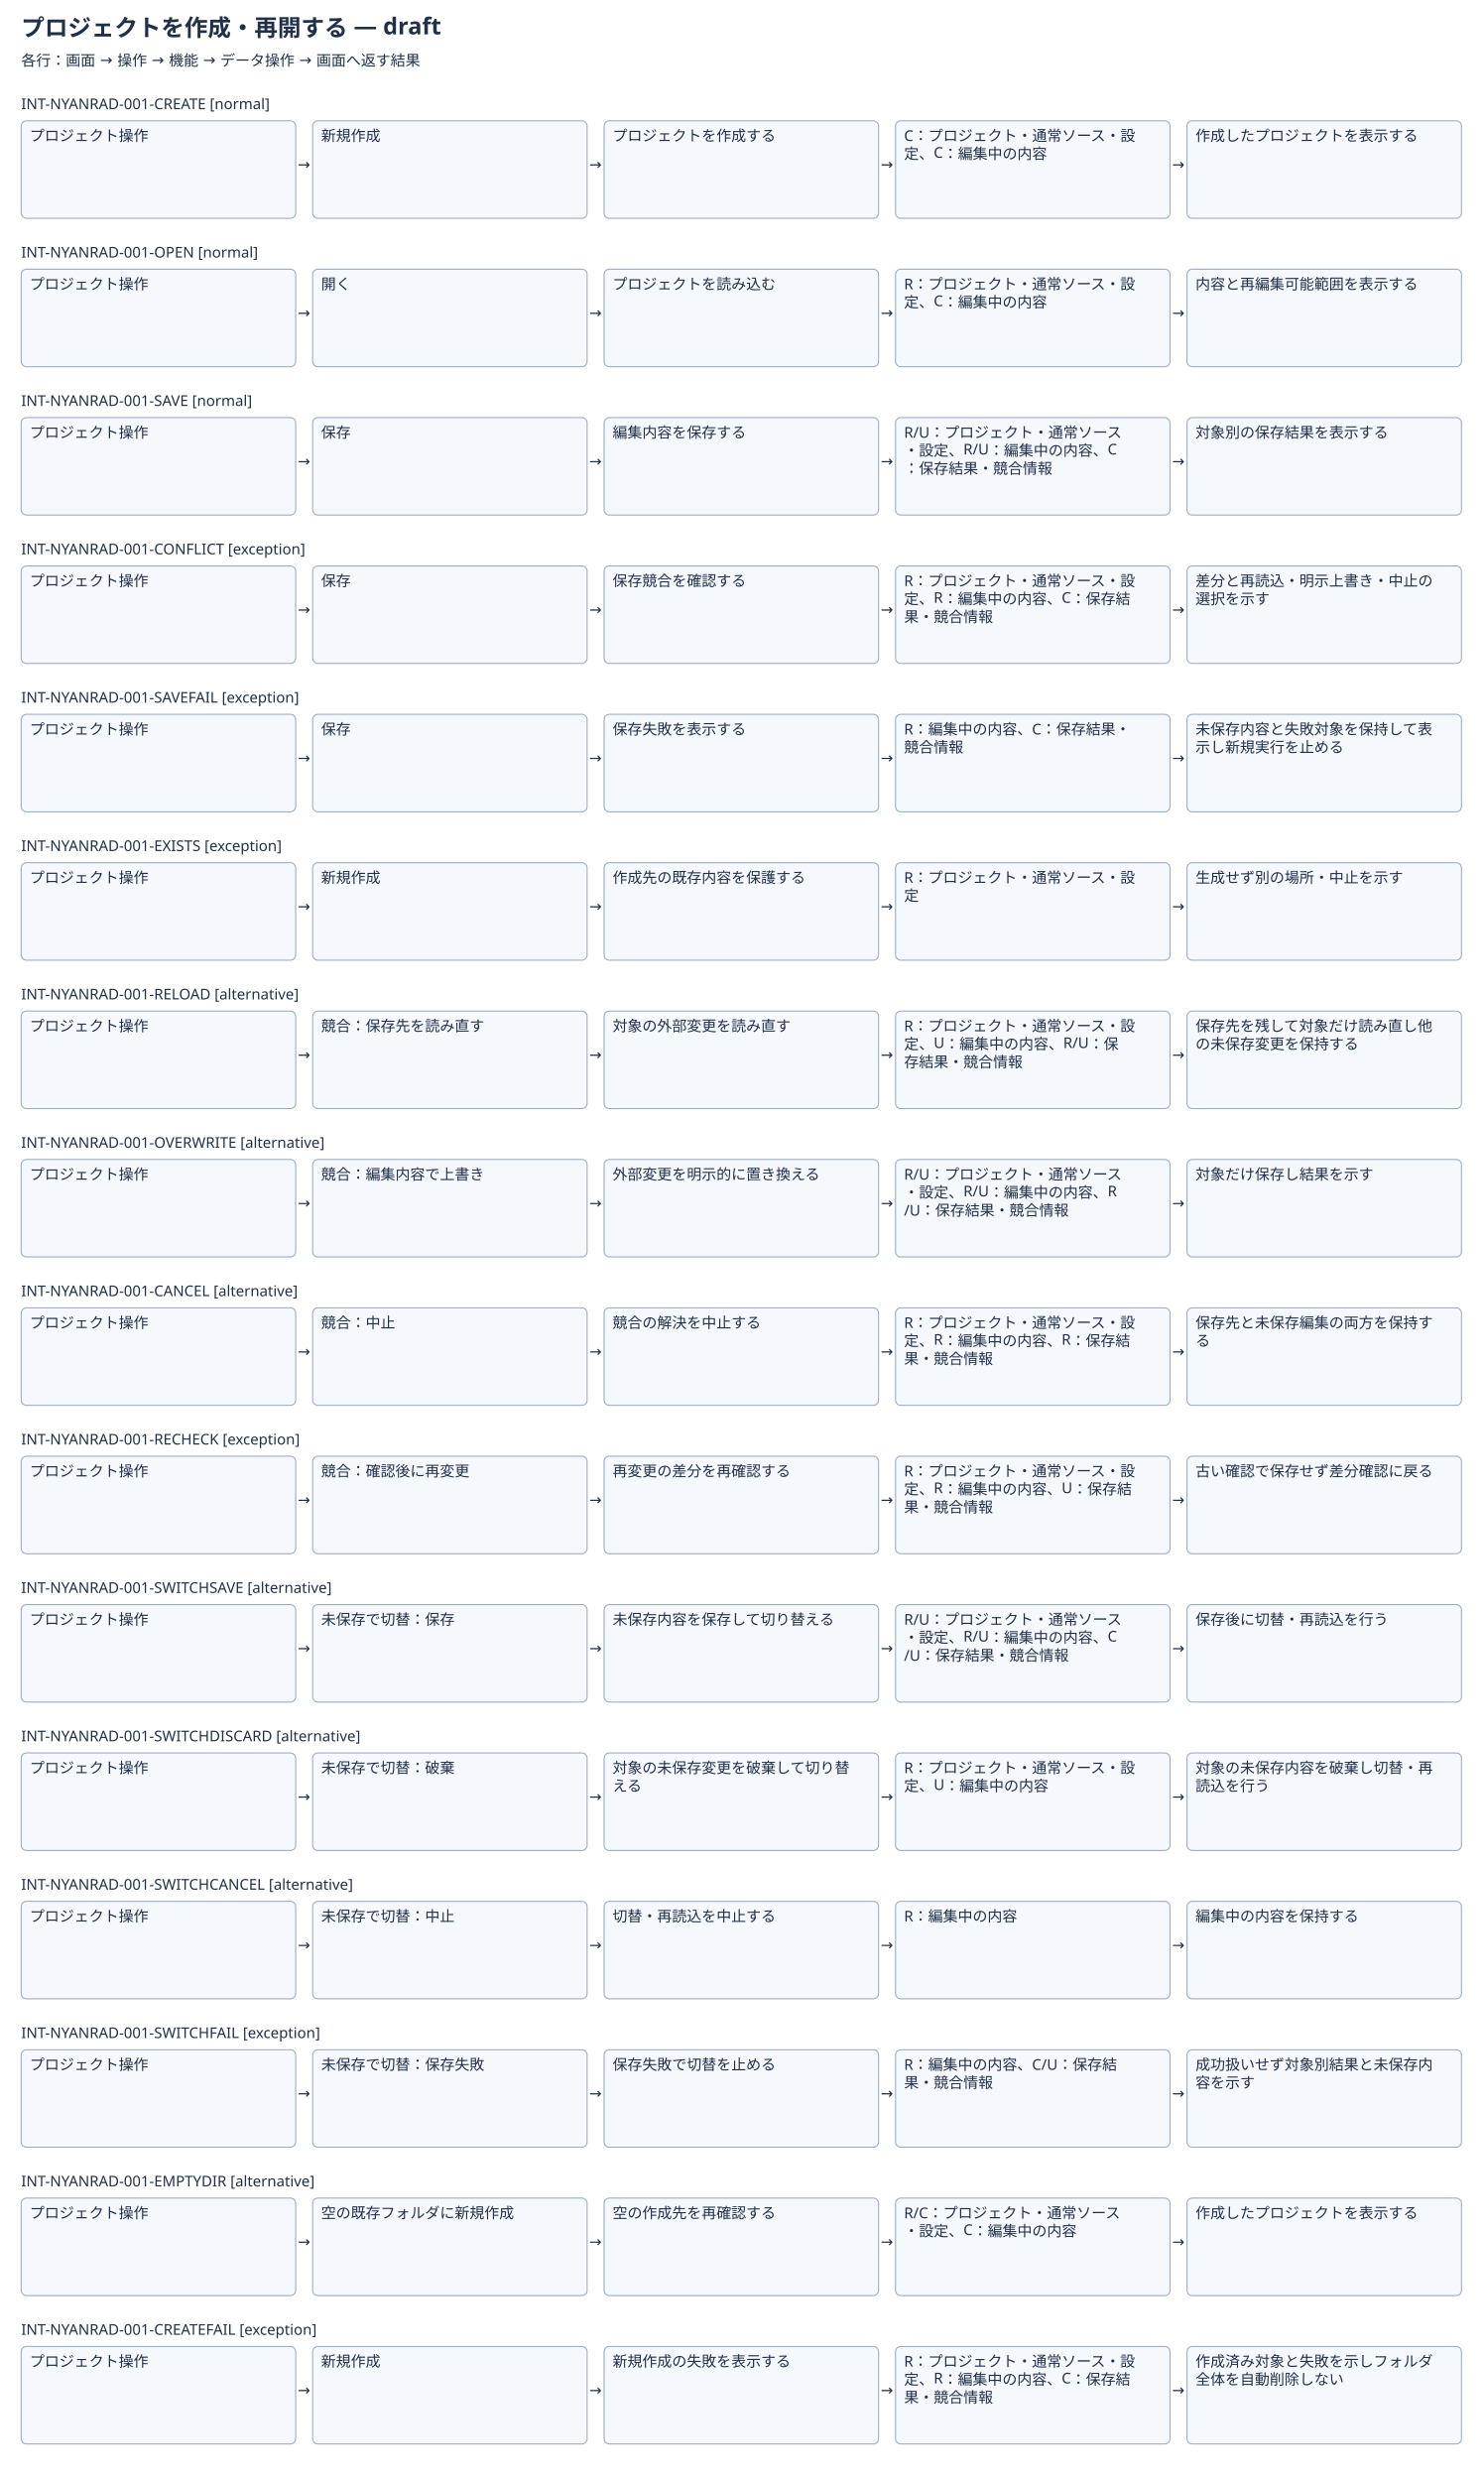
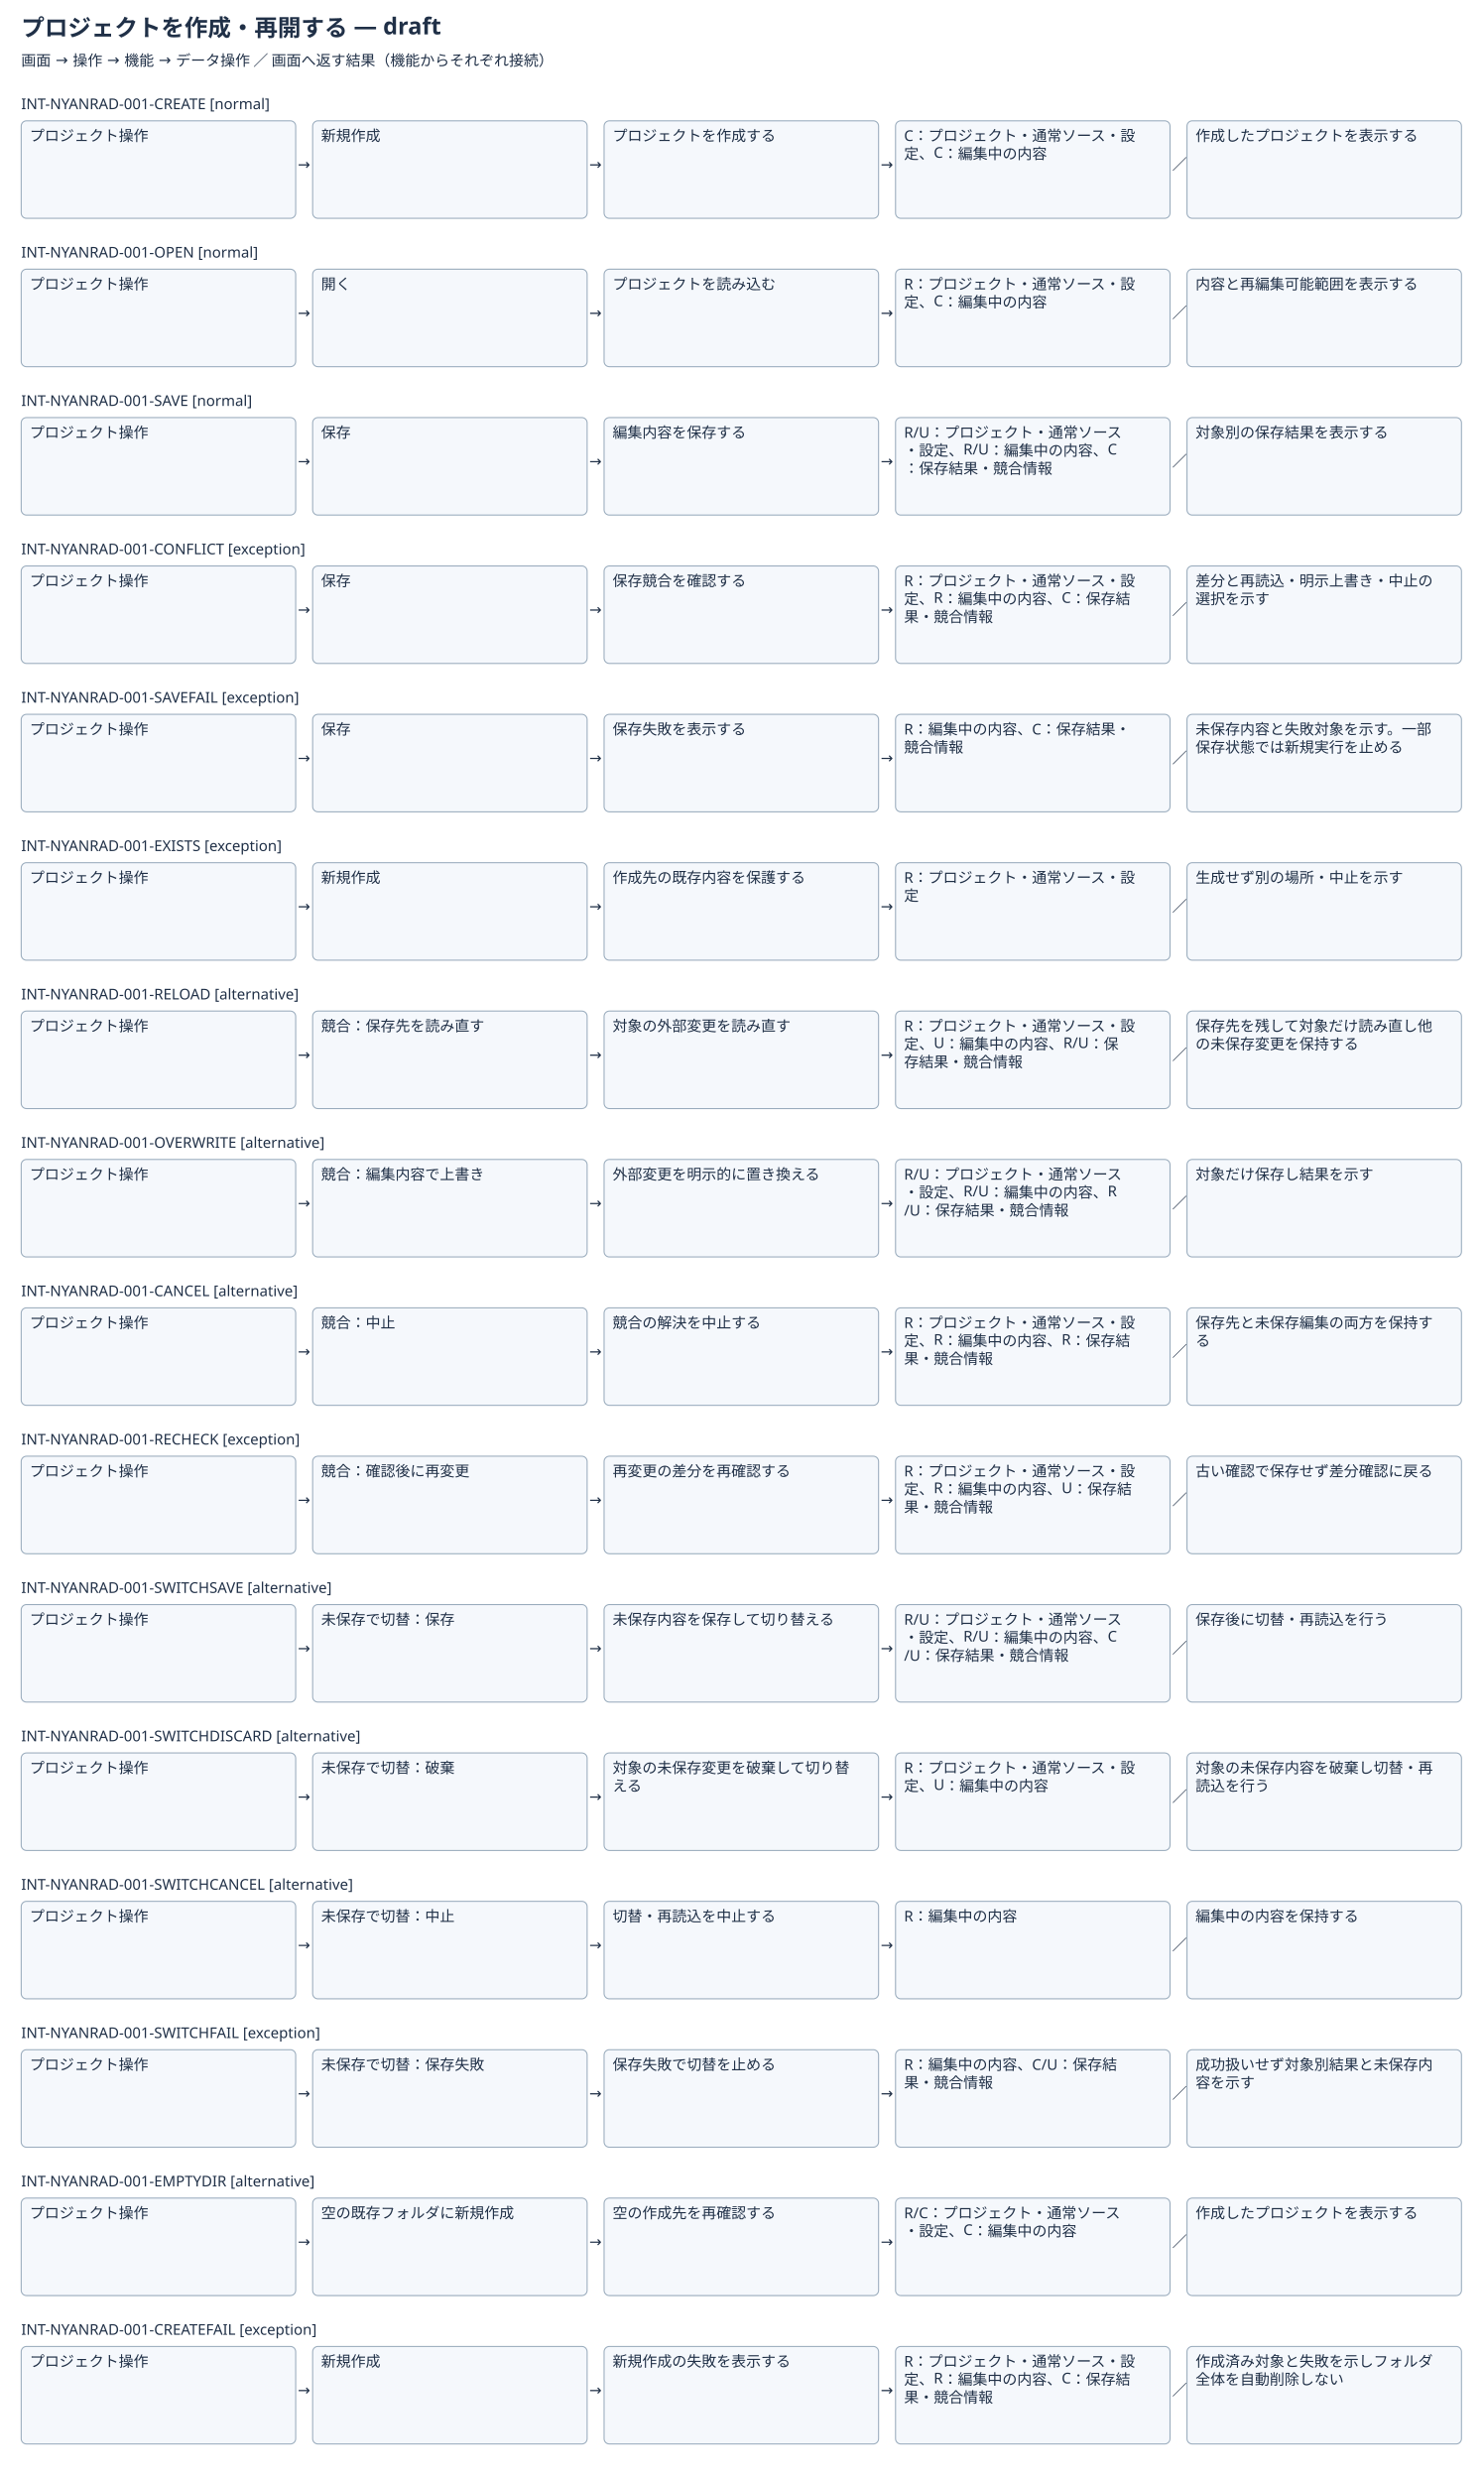
<svg xmlns="http://www.w3.org/2000/svg" width="1400" height="2340" viewBox="0 0 1400 2340">
  <style>text{font-family:system-ui,sans-serif;fill:#203047;font-size:14px}rect{stroke:#9aacbd;fill:#f5f8fc}.title{font-size:22px;font-weight:bold}</style>
  <text x="20" y="34" class="title">プロジェクトを作成・再開する — draft</text>
-   <text x="20" y="62">各行：画面 → 操作 → 機能 → データ操作 → 画面へ返す結果</text>
+   <text x="20" y="62">画面 → 操作 → 機能 → データ操作 ／ 画面へ返す結果（機能からそれぞれ接続）</text>
  <text x="20" y="103">INT-NYANRAD-001-CREATE [normal]</text>
  <rect x="20" y="114" width="259" height="92" rx="5" />
  <text x="28" y="133">プロジェクト操作</text>
  <text x="281" y="160">→</text>
  <rect x="295" y="114" width="259" height="92" rx="5" />
  <text x="303" y="133">新規作成</text>
  <text x="556" y="160">→</text>
  <rect x="570" y="114" width="259" height="92" rx="5" />
  <text x="578" y="133">プロジェクトを作成する</text>
  <text x="831" y="160">→</text>
  <rect x="845" y="114" width="259" height="92" rx="5" />
  <text x="853" y="133">C：プロジェクト・通常ソース・設</text>
  <text x="853" y="150">定、C：編集中の内容</text>
-   <text x="1106" y="160">→</text>
+   <text x="1106" y="160">／</text>
  <rect x="1120" y="114" width="259" height="92" rx="5" />
  <text x="1128" y="133">作成したプロジェクトを表示する</text>
  <text x="20" y="243">INT-NYANRAD-001-OPEN [normal]</text>
  <rect x="20" y="254" width="259" height="92" rx="5" />
  <text x="28" y="273">プロジェクト操作</text>
  <text x="281" y="300">→</text>
  <rect x="295" y="254" width="259" height="92" rx="5" />
  <text x="303" y="273">開く</text>
  <text x="556" y="300">→</text>
  <rect x="570" y="254" width="259" height="92" rx="5" />
  <text x="578" y="273">プロジェクトを読み込む</text>
  <text x="831" y="300">→</text>
  <rect x="845" y="254" width="259" height="92" rx="5" />
  <text x="853" y="273">R：プロジェクト・通常ソース・設</text>
  <text x="853" y="290">定、C：編集中の内容</text>
-   <text x="1106" y="300">→</text>
+   <text x="1106" y="300">／</text>
  <rect x="1120" y="254" width="259" height="92" rx="5" />
  <text x="1128" y="273">内容と再編集可能範囲を表示する</text>
  <text x="20" y="383">INT-NYANRAD-001-SAVE [normal]</text>
  <rect x="20" y="394" width="259" height="92" rx="5" />
  <text x="28" y="413">プロジェクト操作</text>
  <text x="281" y="440">→</text>
  <rect x="295" y="394" width="259" height="92" rx="5" />
  <text x="303" y="413">保存</text>
  <text x="556" y="440">→</text>
  <rect x="570" y="394" width="259" height="92" rx="5" />
  <text x="578" y="413">編集内容を保存する</text>
  <text x="831" y="440">→</text>
  <rect x="845" y="394" width="259" height="92" rx="5" />
  <text x="853" y="413">R/U：プロジェクト・通常ソース</text>
  <text x="853" y="430">・設定、R/U：編集中の内容、C</text>
  <text x="853" y="447">：保存結果・競合情報</text>
-   <text x="1106" y="440">→</text>
+   <text x="1106" y="440">／</text>
  <rect x="1120" y="394" width="259" height="92" rx="5" />
  <text x="1128" y="413">対象別の保存結果を表示する</text>
  <text x="20" y="523">INT-NYANRAD-001-CONFLICT [exception]</text>
  <rect x="20" y="534" width="259" height="92" rx="5" />
  <text x="28" y="553">プロジェクト操作</text>
  <text x="281" y="580">→</text>
  <rect x="295" y="534" width="259" height="92" rx="5" />
  <text x="303" y="553">保存</text>
  <text x="556" y="580">→</text>
  <rect x="570" y="534" width="259" height="92" rx="5" />
  <text x="578" y="553">保存競合を確認する</text>
  <text x="831" y="580">→</text>
  <rect x="845" y="534" width="259" height="92" rx="5" />
  <text x="853" y="553">R：プロジェクト・通常ソース・設</text>
  <text x="853" y="570">定、R：編集中の内容、C：保存結</text>
  <text x="853" y="587">果・競合情報</text>
-   <text x="1106" y="580">→</text>
+   <text x="1106" y="580">／</text>
  <rect x="1120" y="534" width="259" height="92" rx="5" />
  <text x="1128" y="553">差分と再読込・明示上書き・中止の</text>
  <text x="1128" y="570">選択を示す</text>
  <text x="20" y="663">INT-NYANRAD-001-SAVEFAIL [exception]</text>
  <rect x="20" y="674" width="259" height="92" rx="5" />
  <text x="28" y="693">プロジェクト操作</text>
  <text x="281" y="720">→</text>
  <rect x="295" y="674" width="259" height="92" rx="5" />
  <text x="303" y="693">保存</text>
  <text x="556" y="720">→</text>
  <rect x="570" y="674" width="259" height="92" rx="5" />
  <text x="578" y="693">保存失敗を表示する</text>
  <text x="831" y="720">→</text>
  <rect x="845" y="674" width="259" height="92" rx="5" />
  <text x="853" y="693">R：編集中の内容、C：保存結果・</text>
  <text x="853" y="710">競合情報</text>
-   <text x="1106" y="720">→</text>
+   <text x="1106" y="720">／</text>
  <rect x="1120" y="674" width="259" height="92" rx="5" />
-   <text x="1128" y="693">未保存内容と失敗対象を保持して表</text>
-   <text x="1128" y="710">示し新規実行を止める</text>
+   <text x="1128" y="693">未保存内容と失敗対象を示す。一部</text>
+   <text x="1128" y="710">保存状態では新規実行を止める</text>
  <text x="20" y="803">INT-NYANRAD-001-EXISTS [exception]</text>
  <rect x="20" y="814" width="259" height="92" rx="5" />
  <text x="28" y="833">プロジェクト操作</text>
  <text x="281" y="860">→</text>
  <rect x="295" y="814" width="259" height="92" rx="5" />
  <text x="303" y="833">新規作成</text>
  <text x="556" y="860">→</text>
  <rect x="570" y="814" width="259" height="92" rx="5" />
  <text x="578" y="833">作成先の既存内容を保護する</text>
  <text x="831" y="860">→</text>
  <rect x="845" y="814" width="259" height="92" rx="5" />
  <text x="853" y="833">R：プロジェクト・通常ソース・設</text>
  <text x="853" y="850">定</text>
-   <text x="1106" y="860">→</text>
+   <text x="1106" y="860">／</text>
  <rect x="1120" y="814" width="259" height="92" rx="5" />
  <text x="1128" y="833">生成せず別の場所・中止を示す</text>
  <text x="20" y="943">INT-NYANRAD-001-RELOAD [alternative]</text>
  <rect x="20" y="954" width="259" height="92" rx="5" />
  <text x="28" y="973">プロジェクト操作</text>
  <text x="281" y="1000">→</text>
  <rect x="295" y="954" width="259" height="92" rx="5" />
  <text x="303" y="973">競合：保存先を読み直す</text>
  <text x="556" y="1000">→</text>
  <rect x="570" y="954" width="259" height="92" rx="5" />
  <text x="578" y="973">対象の外部変更を読み直す</text>
  <text x="831" y="1000">→</text>
  <rect x="845" y="954" width="259" height="92" rx="5" />
  <text x="853" y="973">R：プロジェクト・通常ソース・設</text>
  <text x="853" y="990">定、U：編集中の内容、R/U：保</text>
  <text x="853" y="1007">存結果・競合情報</text>
-   <text x="1106" y="1000">→</text>
+   <text x="1106" y="1000">／</text>
  <rect x="1120" y="954" width="259" height="92" rx="5" />
  <text x="1128" y="973">保存先を残して対象だけ読み直し他</text>
  <text x="1128" y="990">の未保存変更を保持する</text>
  <text x="20" y="1083">INT-NYANRAD-001-OVERWRITE [alternative]</text>
  <rect x="20" y="1094" width="259" height="92" rx="5" />
  <text x="28" y="1113">プロジェクト操作</text>
  <text x="281" y="1140">→</text>
  <rect x="295" y="1094" width="259" height="92" rx="5" />
  <text x="303" y="1113">競合：編集内容で上書き</text>
  <text x="556" y="1140">→</text>
  <rect x="570" y="1094" width="259" height="92" rx="5" />
  <text x="578" y="1113">外部変更を明示的に置き換える</text>
  <text x="831" y="1140">→</text>
  <rect x="845" y="1094" width="259" height="92" rx="5" />
  <text x="853" y="1113">R/U：プロジェクト・通常ソース</text>
  <text x="853" y="1130">・設定、R/U：編集中の内容、R</text>
  <text x="853" y="1147">/U：保存結果・競合情報</text>
-   <text x="1106" y="1140">→</text>
+   <text x="1106" y="1140">／</text>
  <rect x="1120" y="1094" width="259" height="92" rx="5" />
  <text x="1128" y="1113">対象だけ保存し結果を示す</text>
  <text x="20" y="1223">INT-NYANRAD-001-CANCEL [alternative]</text>
  <rect x="20" y="1234" width="259" height="92" rx="5" />
  <text x="28" y="1253">プロジェクト操作</text>
  <text x="281" y="1280">→</text>
  <rect x="295" y="1234" width="259" height="92" rx="5" />
  <text x="303" y="1253">競合：中止</text>
  <text x="556" y="1280">→</text>
  <rect x="570" y="1234" width="259" height="92" rx="5" />
  <text x="578" y="1253">競合の解決を中止する</text>
  <text x="831" y="1280">→</text>
  <rect x="845" y="1234" width="259" height="92" rx="5" />
  <text x="853" y="1253">R：プロジェクト・通常ソース・設</text>
  <text x="853" y="1270">定、R：編集中の内容、R：保存結</text>
  <text x="853" y="1287">果・競合情報</text>
-   <text x="1106" y="1280">→</text>
+   <text x="1106" y="1280">／</text>
  <rect x="1120" y="1234" width="259" height="92" rx="5" />
  <text x="1128" y="1253">保存先と未保存編集の両方を保持す</text>
  <text x="1128" y="1270">る</text>
  <text x="20" y="1363">INT-NYANRAD-001-RECHECK [exception]</text>
  <rect x="20" y="1374" width="259" height="92" rx="5" />
  <text x="28" y="1393">プロジェクト操作</text>
  <text x="281" y="1420">→</text>
  <rect x="295" y="1374" width="259" height="92" rx="5" />
  <text x="303" y="1393">競合：確認後に再変更</text>
  <text x="556" y="1420">→</text>
  <rect x="570" y="1374" width="259" height="92" rx="5" />
  <text x="578" y="1393">再変更の差分を再確認する</text>
  <text x="831" y="1420">→</text>
  <rect x="845" y="1374" width="259" height="92" rx="5" />
  <text x="853" y="1393">R：プロジェクト・通常ソース・設</text>
  <text x="853" y="1410">定、R：編集中の内容、U：保存結</text>
  <text x="853" y="1427">果・競合情報</text>
-   <text x="1106" y="1420">→</text>
+   <text x="1106" y="1420">／</text>
  <rect x="1120" y="1374" width="259" height="92" rx="5" />
  <text x="1128" y="1393">古い確認で保存せず差分確認に戻る</text>
  <text x="20" y="1503">INT-NYANRAD-001-SWITCHSAVE [alternative]</text>
  <rect x="20" y="1514" width="259" height="92" rx="5" />
  <text x="28" y="1533">プロジェクト操作</text>
  <text x="281" y="1560">→</text>
  <rect x="295" y="1514" width="259" height="92" rx="5" />
  <text x="303" y="1533">未保存で切替：保存</text>
  <text x="556" y="1560">→</text>
  <rect x="570" y="1514" width="259" height="92" rx="5" />
  <text x="578" y="1533">未保存内容を保存して切り替える</text>
  <text x="831" y="1560">→</text>
  <rect x="845" y="1514" width="259" height="92" rx="5" />
  <text x="853" y="1533">R/U：プロジェクト・通常ソース</text>
  <text x="853" y="1550">・設定、R/U：編集中の内容、C</text>
  <text x="853" y="1567">/U：保存結果・競合情報</text>
-   <text x="1106" y="1560">→</text>
+   <text x="1106" y="1560">／</text>
  <rect x="1120" y="1514" width="259" height="92" rx="5" />
  <text x="1128" y="1533">保存後に切替・再読込を行う</text>
  <text x="20" y="1643">INT-NYANRAD-001-SWITCHDISCARD [alternative]</text>
  <rect x="20" y="1654" width="259" height="92" rx="5" />
  <text x="28" y="1673">プロジェクト操作</text>
  <text x="281" y="1700">→</text>
  <rect x="295" y="1654" width="259" height="92" rx="5" />
  <text x="303" y="1673">未保存で切替：破棄</text>
  <text x="556" y="1700">→</text>
  <rect x="570" y="1654" width="259" height="92" rx="5" />
  <text x="578" y="1673">対象の未保存変更を破棄して切り替</text>
  <text x="578" y="1690">える</text>
  <text x="831" y="1700">→</text>
  <rect x="845" y="1654" width="259" height="92" rx="5" />
  <text x="853" y="1673">R：プロジェクト・通常ソース・設</text>
  <text x="853" y="1690">定、U：編集中の内容</text>
-   <text x="1106" y="1700">→</text>
+   <text x="1106" y="1700">／</text>
  <rect x="1120" y="1654" width="259" height="92" rx="5" />
  <text x="1128" y="1673">対象の未保存内容を破棄し切替・再</text>
  <text x="1128" y="1690">読込を行う</text>
  <text x="20" y="1783">INT-NYANRAD-001-SWITCHCANCEL [alternative]</text>
  <rect x="20" y="1794" width="259" height="92" rx="5" />
  <text x="28" y="1813">プロジェクト操作</text>
  <text x="281" y="1840">→</text>
  <rect x="295" y="1794" width="259" height="92" rx="5" />
  <text x="303" y="1813">未保存で切替：中止</text>
  <text x="556" y="1840">→</text>
  <rect x="570" y="1794" width="259" height="92" rx="5" />
  <text x="578" y="1813">切替・再読込を中止する</text>
  <text x="831" y="1840">→</text>
  <rect x="845" y="1794" width="259" height="92" rx="5" />
  <text x="853" y="1813">R：編集中の内容</text>
-   <text x="1106" y="1840">→</text>
+   <text x="1106" y="1840">／</text>
  <rect x="1120" y="1794" width="259" height="92" rx="5" />
  <text x="1128" y="1813">編集中の内容を保持する</text>
  <text x="20" y="1923">INT-NYANRAD-001-SWITCHFAIL [exception]</text>
  <rect x="20" y="1934" width="259" height="92" rx="5" />
  <text x="28" y="1953">プロジェクト操作</text>
  <text x="281" y="1980">→</text>
  <rect x="295" y="1934" width="259" height="92" rx="5" />
  <text x="303" y="1953">未保存で切替：保存失敗</text>
  <text x="556" y="1980">→</text>
  <rect x="570" y="1934" width="259" height="92" rx="5" />
  <text x="578" y="1953">保存失敗で切替を止める</text>
  <text x="831" y="1980">→</text>
  <rect x="845" y="1934" width="259" height="92" rx="5" />
  <text x="853" y="1953">R：編集中の内容、C/U：保存結</text>
  <text x="853" y="1970">果・競合情報</text>
-   <text x="1106" y="1980">→</text>
+   <text x="1106" y="1980">／</text>
  <rect x="1120" y="1934" width="259" height="92" rx="5" />
  <text x="1128" y="1953">成功扱いせず対象別結果と未保存内</text>
  <text x="1128" y="1970">容を示す</text>
  <text x="20" y="2063">INT-NYANRAD-001-EMPTYDIR [alternative]</text>
  <rect x="20" y="2074" width="259" height="92" rx="5" />
  <text x="28" y="2093">プロジェクト操作</text>
  <text x="281" y="2120">→</text>
  <rect x="295" y="2074" width="259" height="92" rx="5" />
  <text x="303" y="2093">空の既存フォルダに新規作成</text>
  <text x="556" y="2120">→</text>
  <rect x="570" y="2074" width="259" height="92" rx="5" />
  <text x="578" y="2093">空の作成先を再確認する</text>
  <text x="831" y="2120">→</text>
  <rect x="845" y="2074" width="259" height="92" rx="5" />
  <text x="853" y="2093">R/C：プロジェクト・通常ソース</text>
  <text x="853" y="2110">・設定、C：編集中の内容</text>
-   <text x="1106" y="2120">→</text>
+   <text x="1106" y="2120">／</text>
  <rect x="1120" y="2074" width="259" height="92" rx="5" />
  <text x="1128" y="2093">作成したプロジェクトを表示する</text>
  <text x="20" y="2203">INT-NYANRAD-001-CREATEFAIL [exception]</text>
  <rect x="20" y="2214" width="259" height="92" rx="5" />
  <text x="28" y="2233">プロジェクト操作</text>
  <text x="281" y="2260">→</text>
  <rect x="295" y="2214" width="259" height="92" rx="5" />
  <text x="303" y="2233">新規作成</text>
  <text x="556" y="2260">→</text>
  <rect x="570" y="2214" width="259" height="92" rx="5" />
  <text x="578" y="2233">新規作成の失敗を表示する</text>
  <text x="831" y="2260">→</text>
  <rect x="845" y="2214" width="259" height="92" rx="5" />
  <text x="853" y="2233">R：プロジェクト・通常ソース・設</text>
  <text x="853" y="2250">定、R：編集中の内容、C：保存結</text>
  <text x="853" y="2267">果・競合情報</text>
-   <text x="1106" y="2260">→</text>
+   <text x="1106" y="2260">／</text>
  <rect x="1120" y="2214" width="259" height="92" rx="5" />
  <text x="1128" y="2233">作成済み対象と失敗を示しフォルダ</text>
  <text x="1128" y="2250">全体を自動削除しない</text>
</svg>
